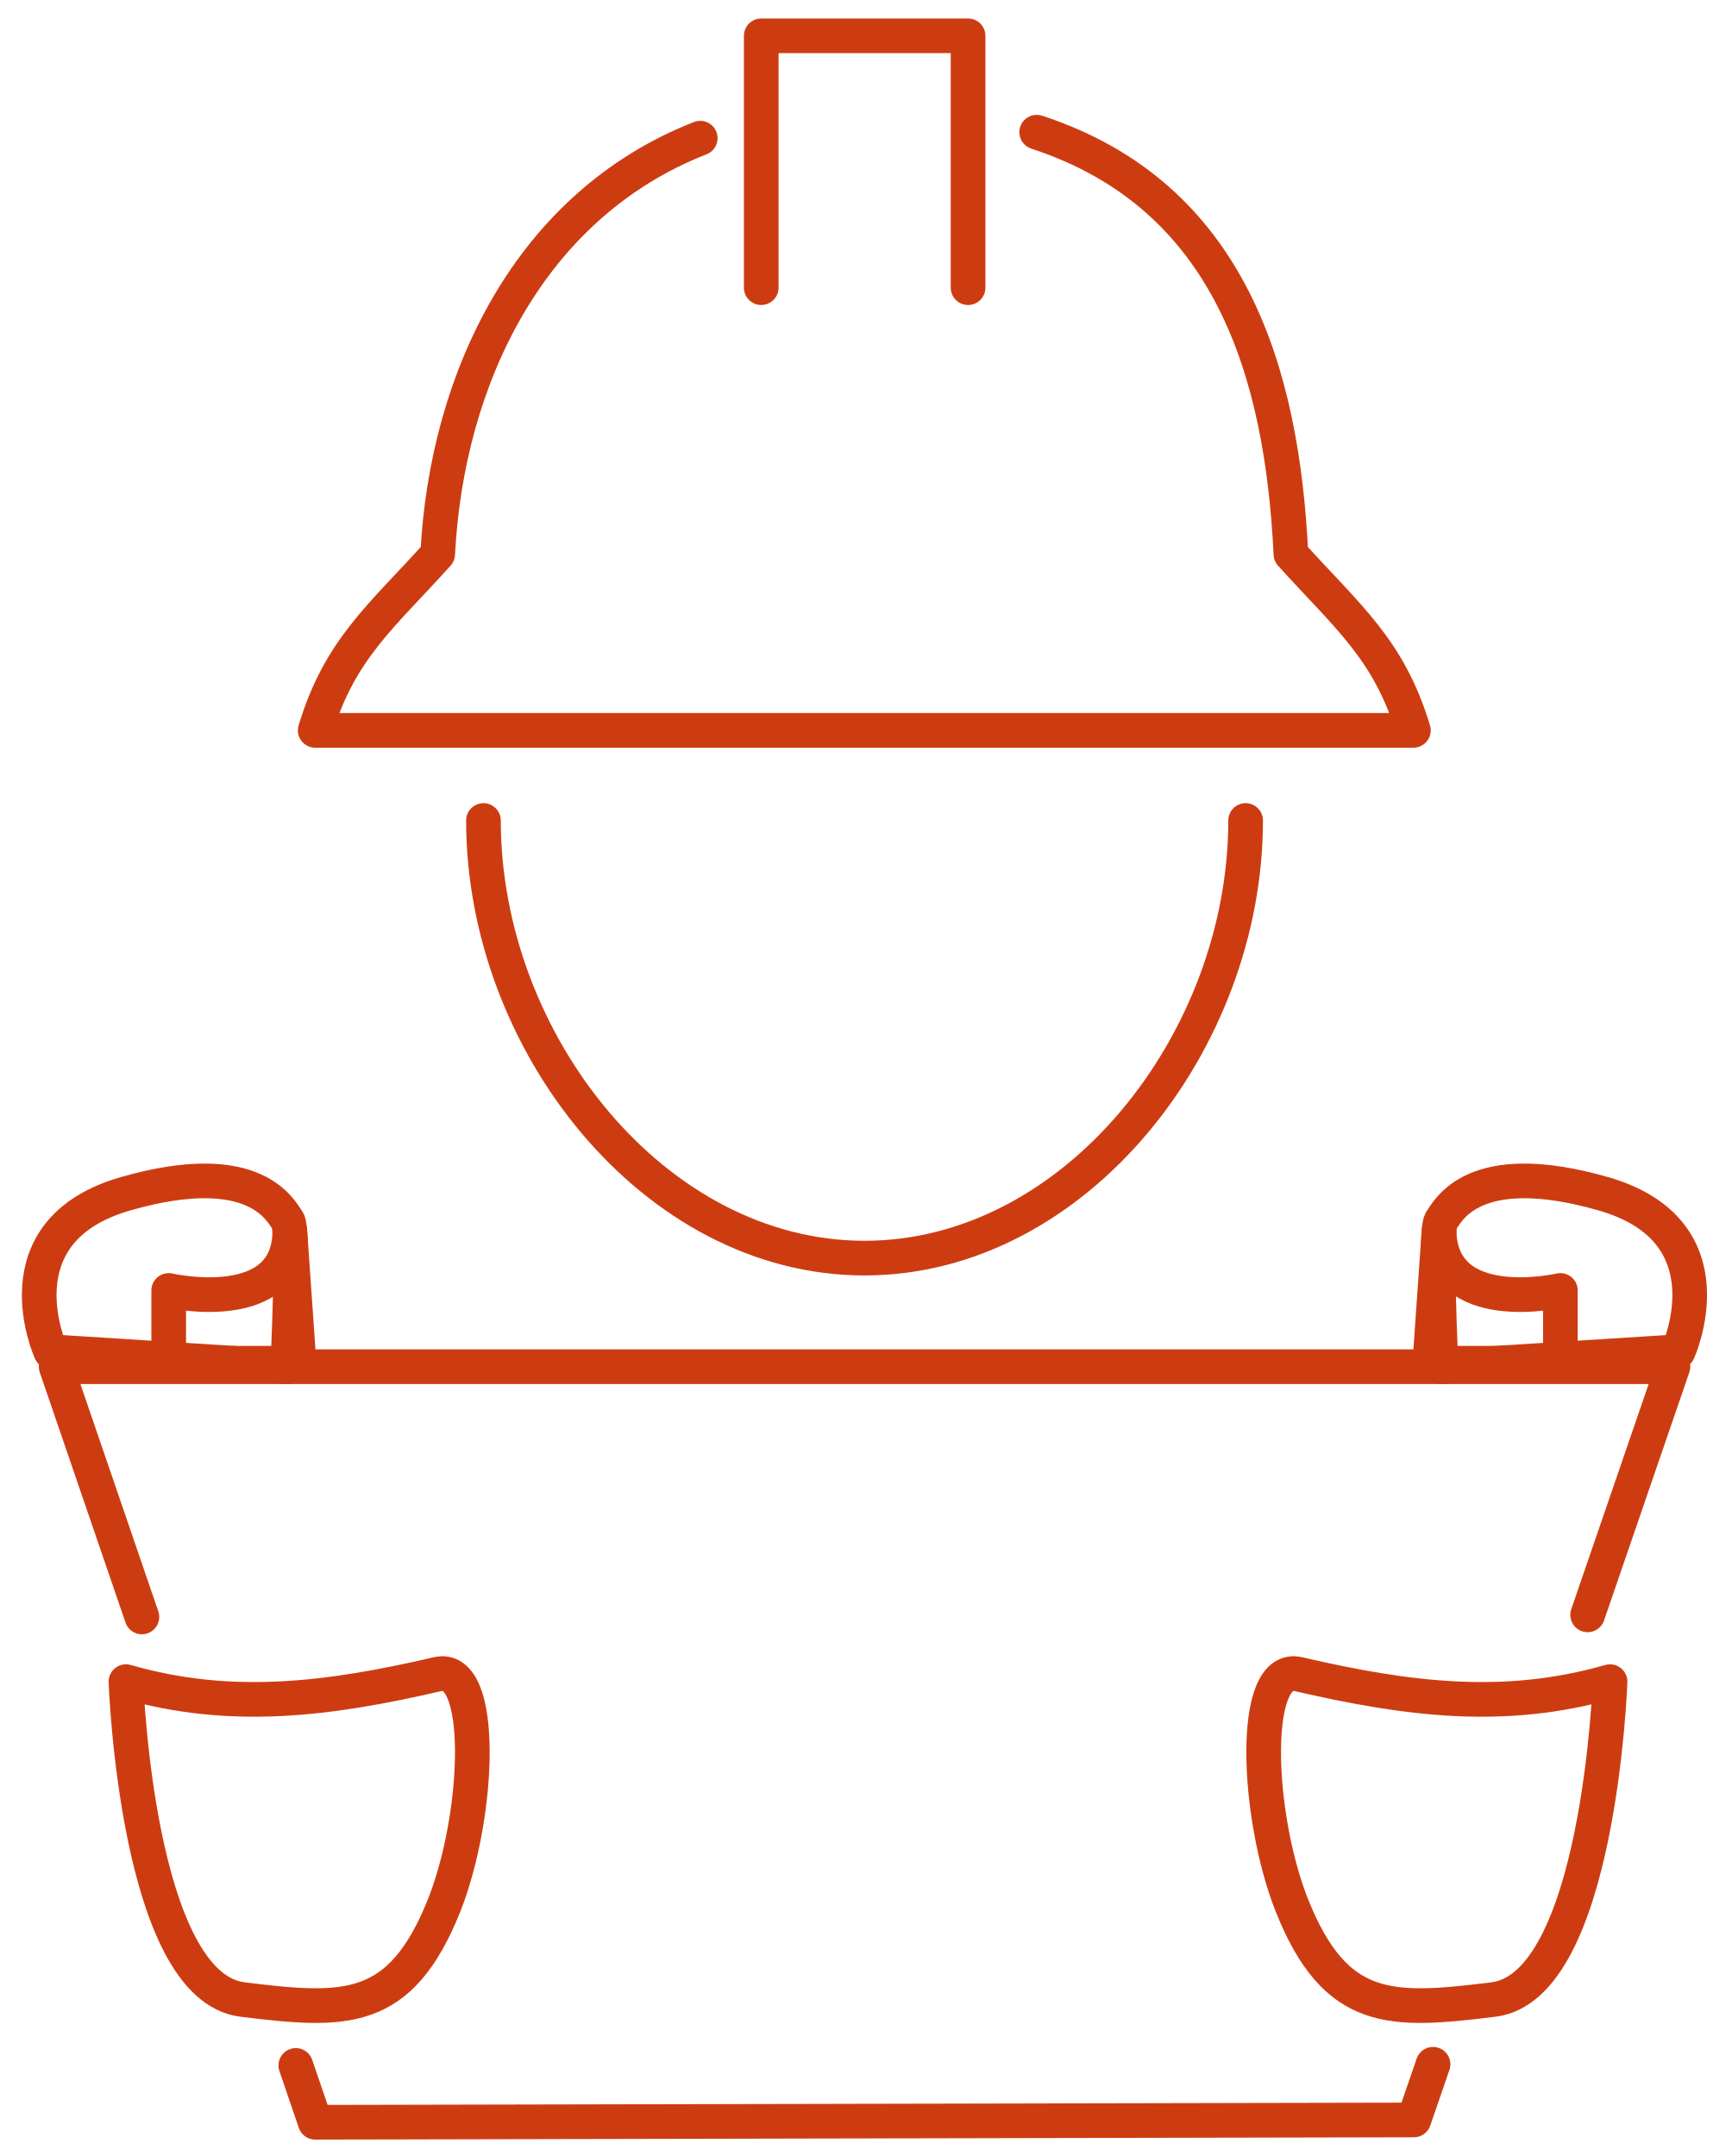
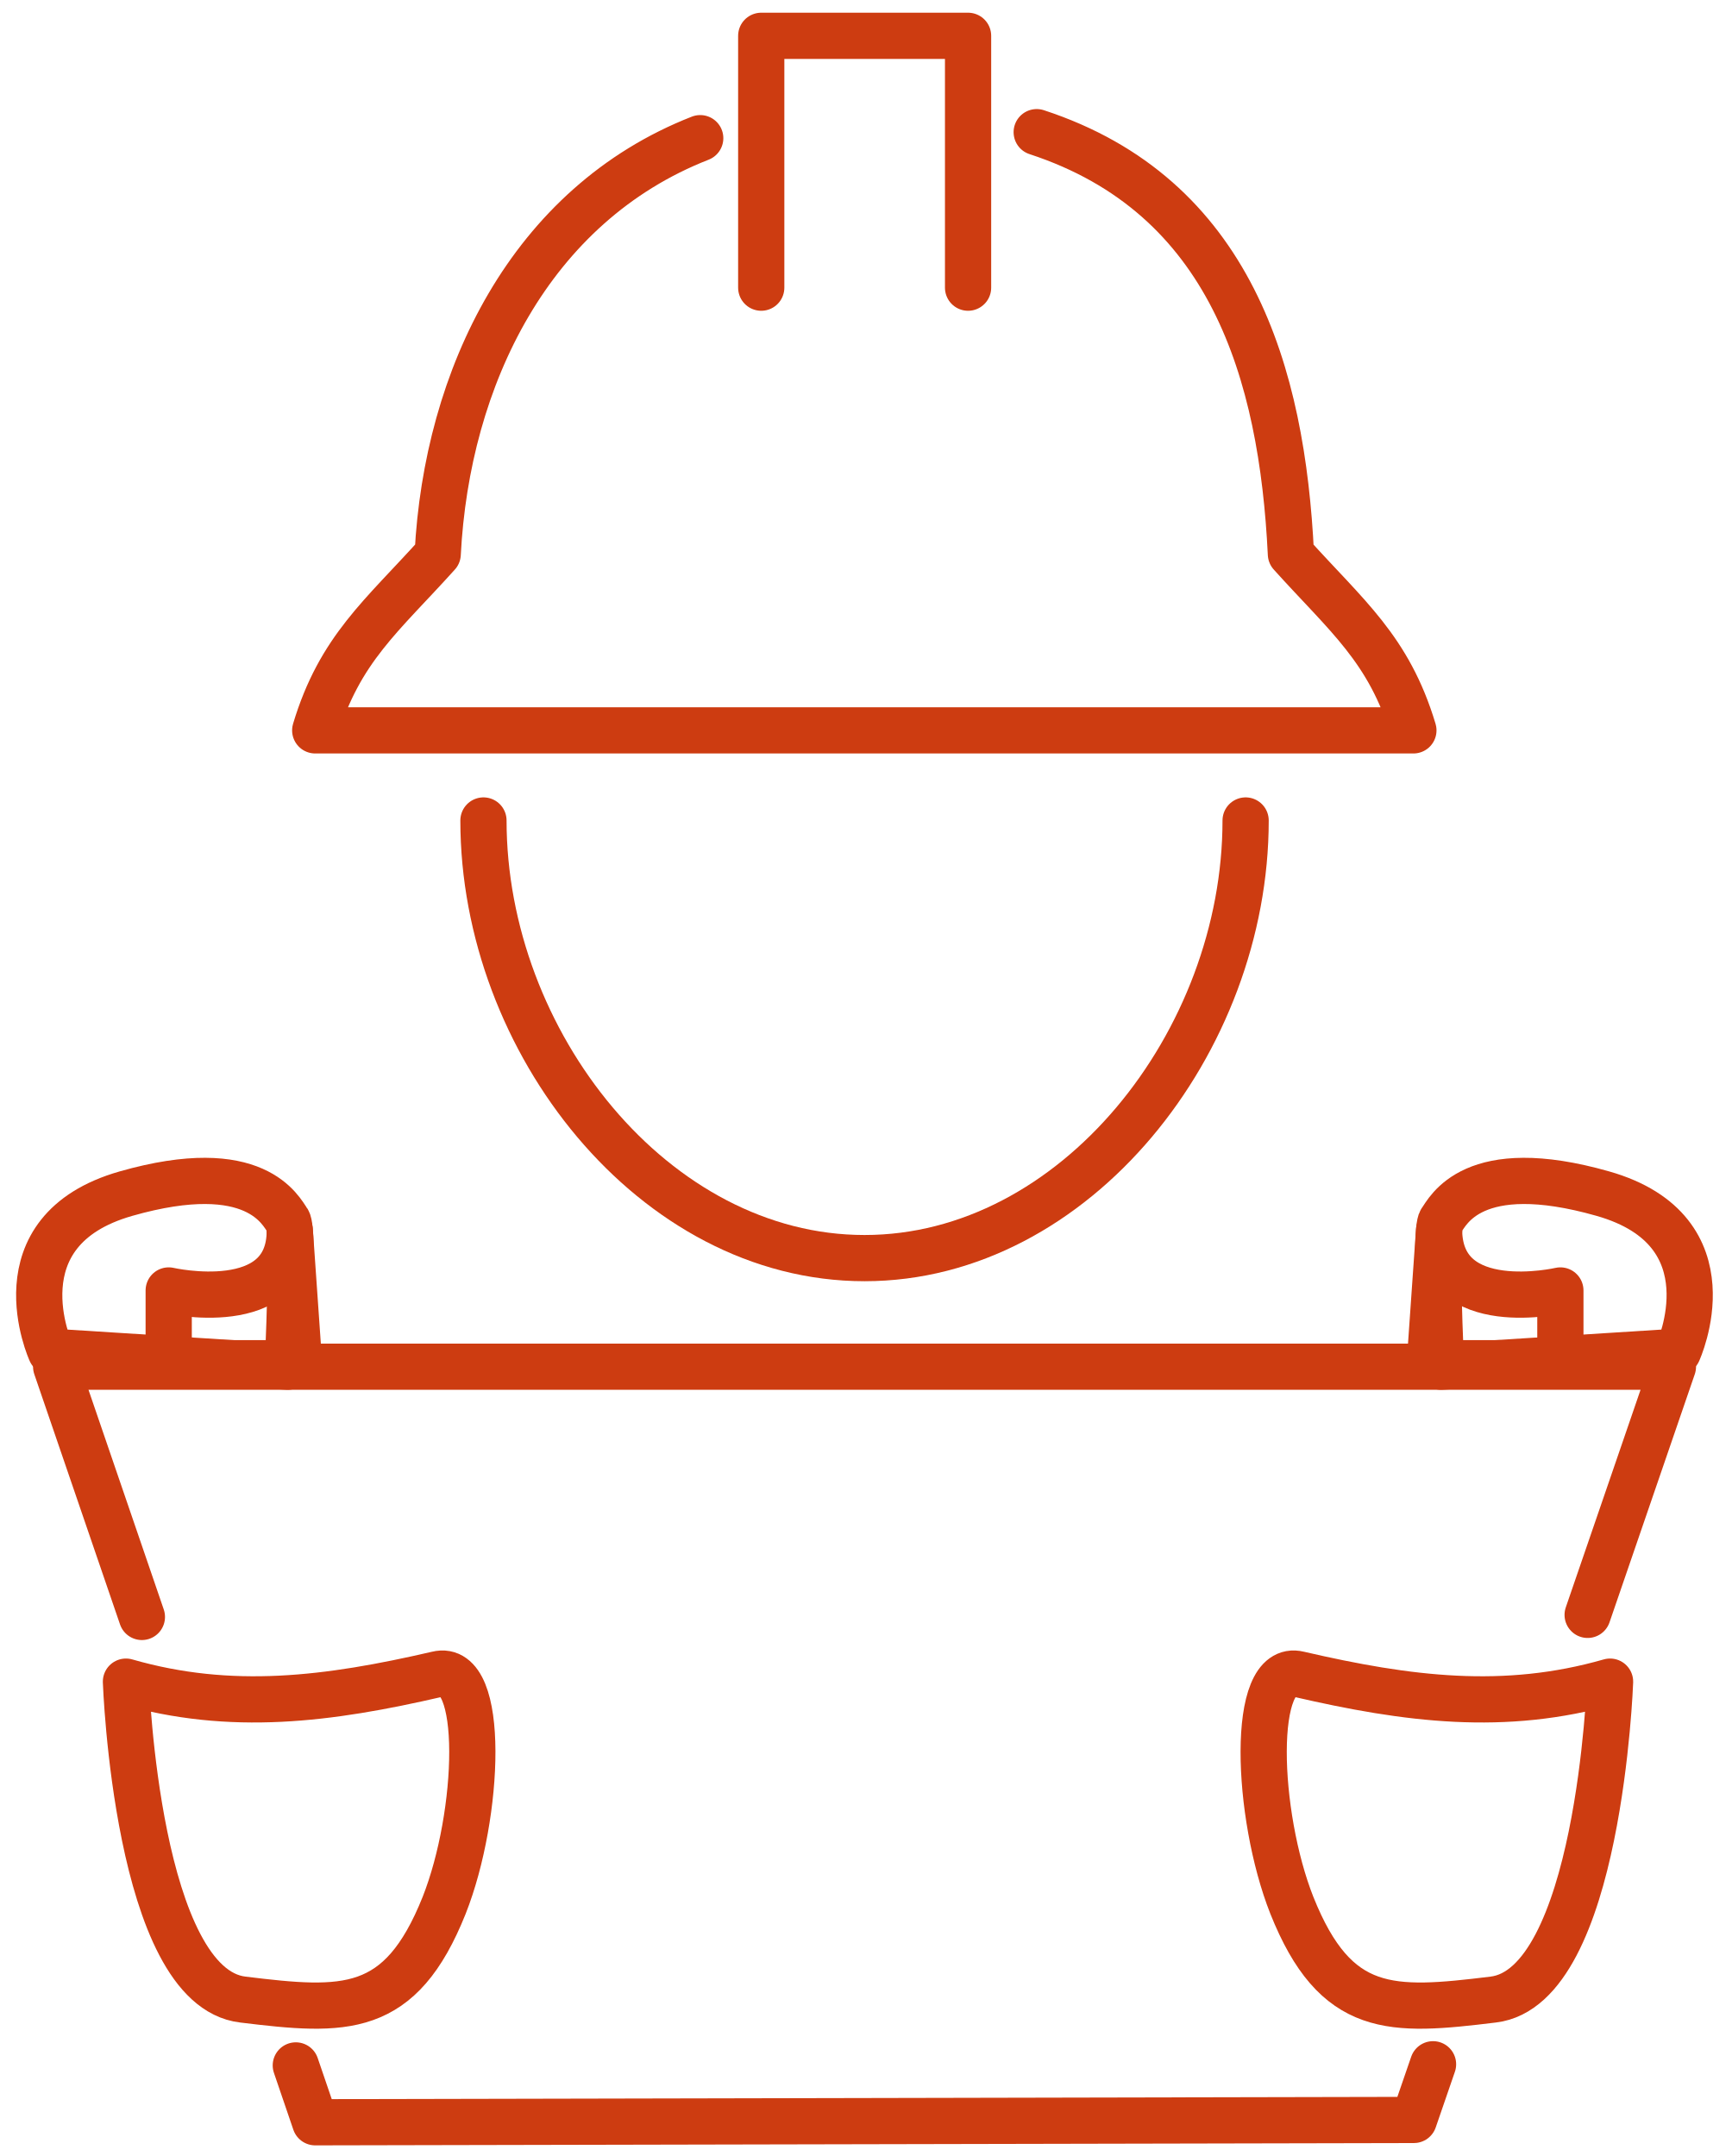
<svg xmlns="http://www.w3.org/2000/svg" viewBox="0 0 74.92 93.31">
  <defs>
-     <style>.cls-1{fill:none;stroke:#cd3c11;stroke-linecap:round;stroke-linejoin:round;stroke-width:1.5px;}</style>
+     <style>.cls-1{fill:none;stroke:#cd3c11;stroke-linecap:round;stroke-linejoin:round;stroke-width:2px;}</style>
  </defs>
  <g id="Слой_4" data-name="Слой 4">
    <path class="cls-1" d="M44.86,5.72c8.4,2.75,10.62,10.43,11,18.26h0c2.41,2.68,4.24,4.1,5.3,7.63H13.64c1.06-3.53,2.89-4.95,5.3-7.63h0c.39-7.63,4-15.12,11.36-18" />
    <polyline class="cls-1" points="32.94 12.45 32.94 1.55 41.89 1.55 41.89 12.45" />
    <path class="cls-1" d="M20.92,35.51c0,9.58,7.38,18.94,16.49,18.94S53.9,45.09,53.9,35.51" />
    <polyline class="cls-1" points="62.01 89.34 61.18 91.75 13.64 91.85 12.8 89.39" />
    <polyline class="cls-1" points="6.14 69.98 2.43 59.15 72.39 59.15 68.7 69.89" />
    <path class="cls-1" d="M5.45,72.78S5.92,86,10.51,86.54c4.41.54,6.81.68,8.71-4.08,1.55-3.92,1.8-10.52-.3-10C14.21,73.55,10,74.09,5.45,72.78Z" />
    <path class="cls-1" d="M69.67,72.78S69.2,86,64.61,86.54c-4.41.54-6.81.68-8.71-4.08-1.55-3.92-1.8-10.52.3-10C60.91,73.55,65.1,74.09,69.67,72.78Z" />
    <path class="cls-1" d="M2.2,58.5s-2.39-5.23,3.25-6.84,6.71.78,7,1.17,0,6.32,0,6.32Z" />
    <path class="cls-1" d="M12.54,53.26c0,3.79-5.24,2.59-5.24,2.59V59h5.64Z" />
    <path class="cls-1" d="M72.61,58.5s2.4-5.23-3.25-6.84-6.71.78-7,1.17,0,6.32,0,6.32Z" />
    <path class="cls-1" d="M62.27,53.26c.06,3.79,5.25,2.59,5.25,2.59V59H61.87Z" />
  </g>
</svg>
